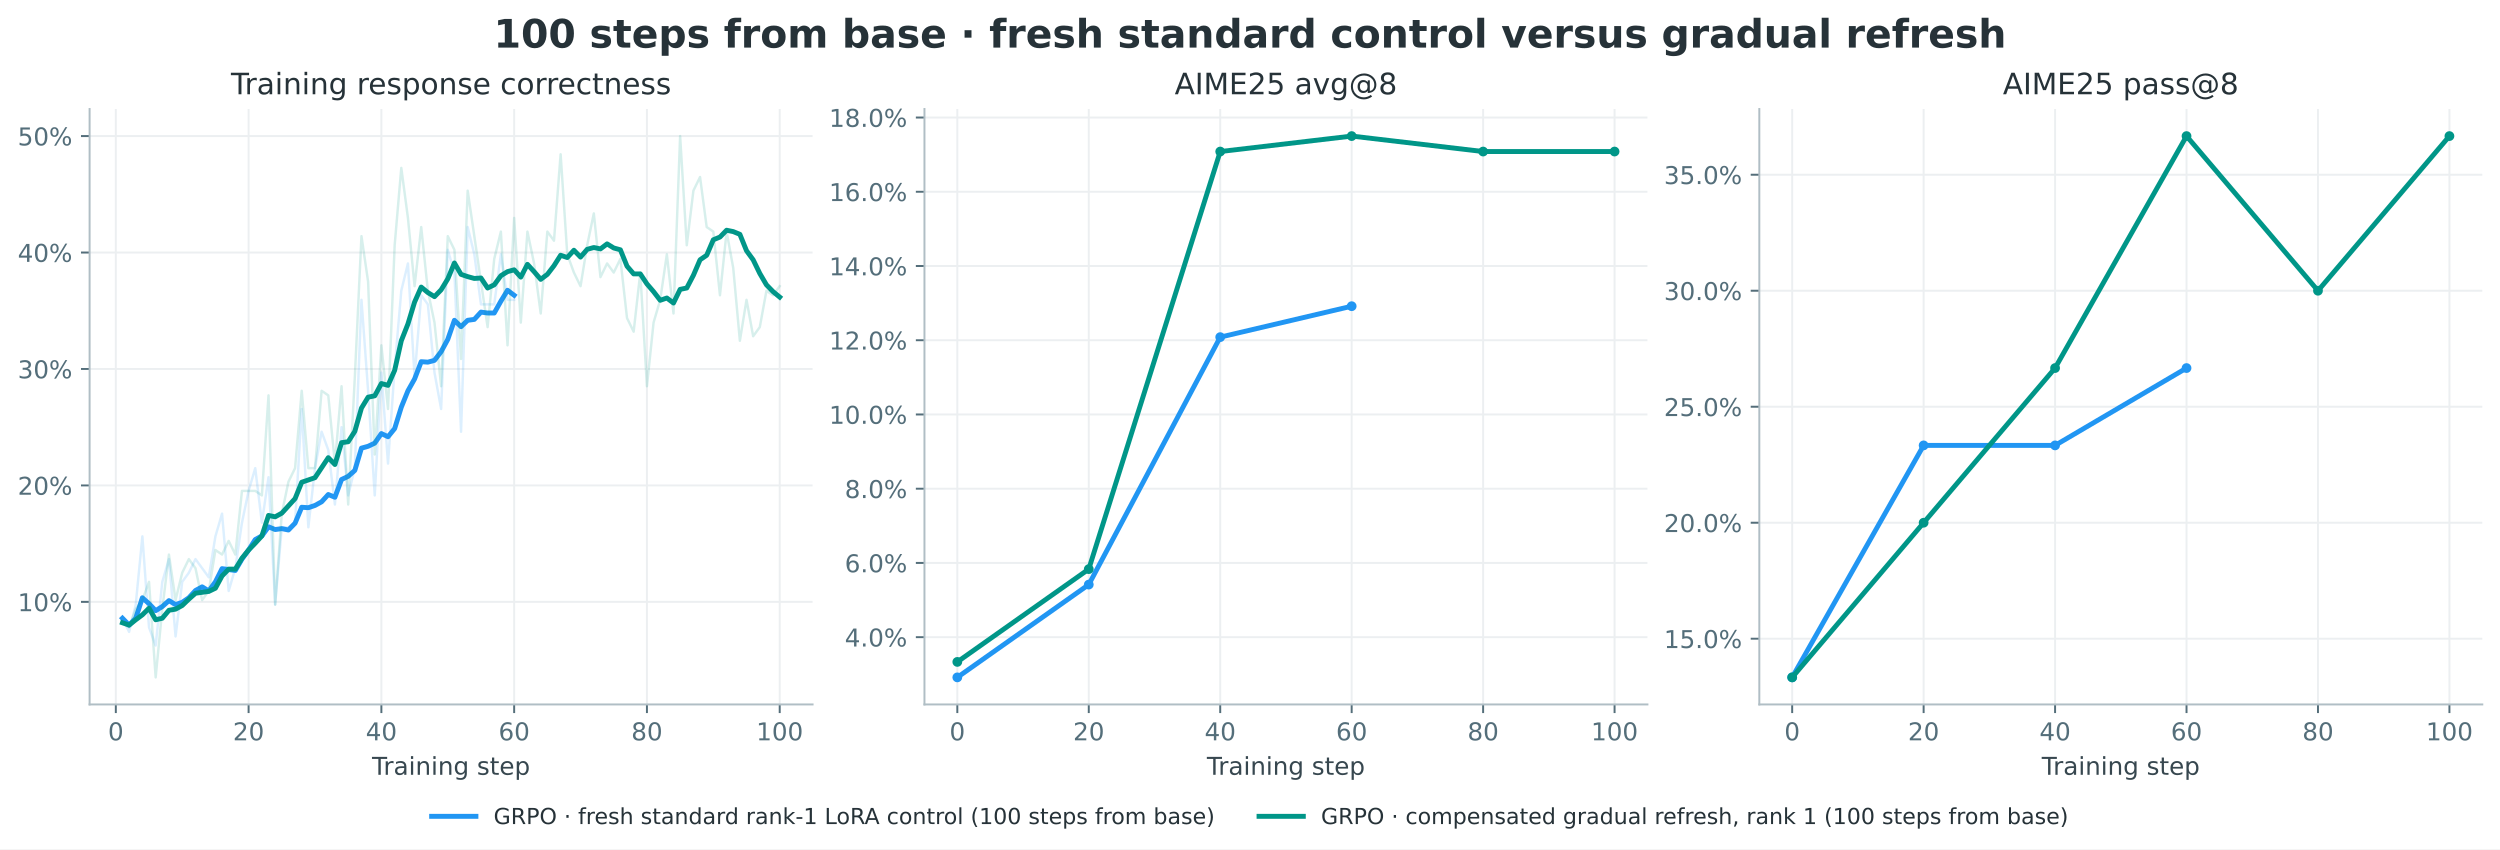
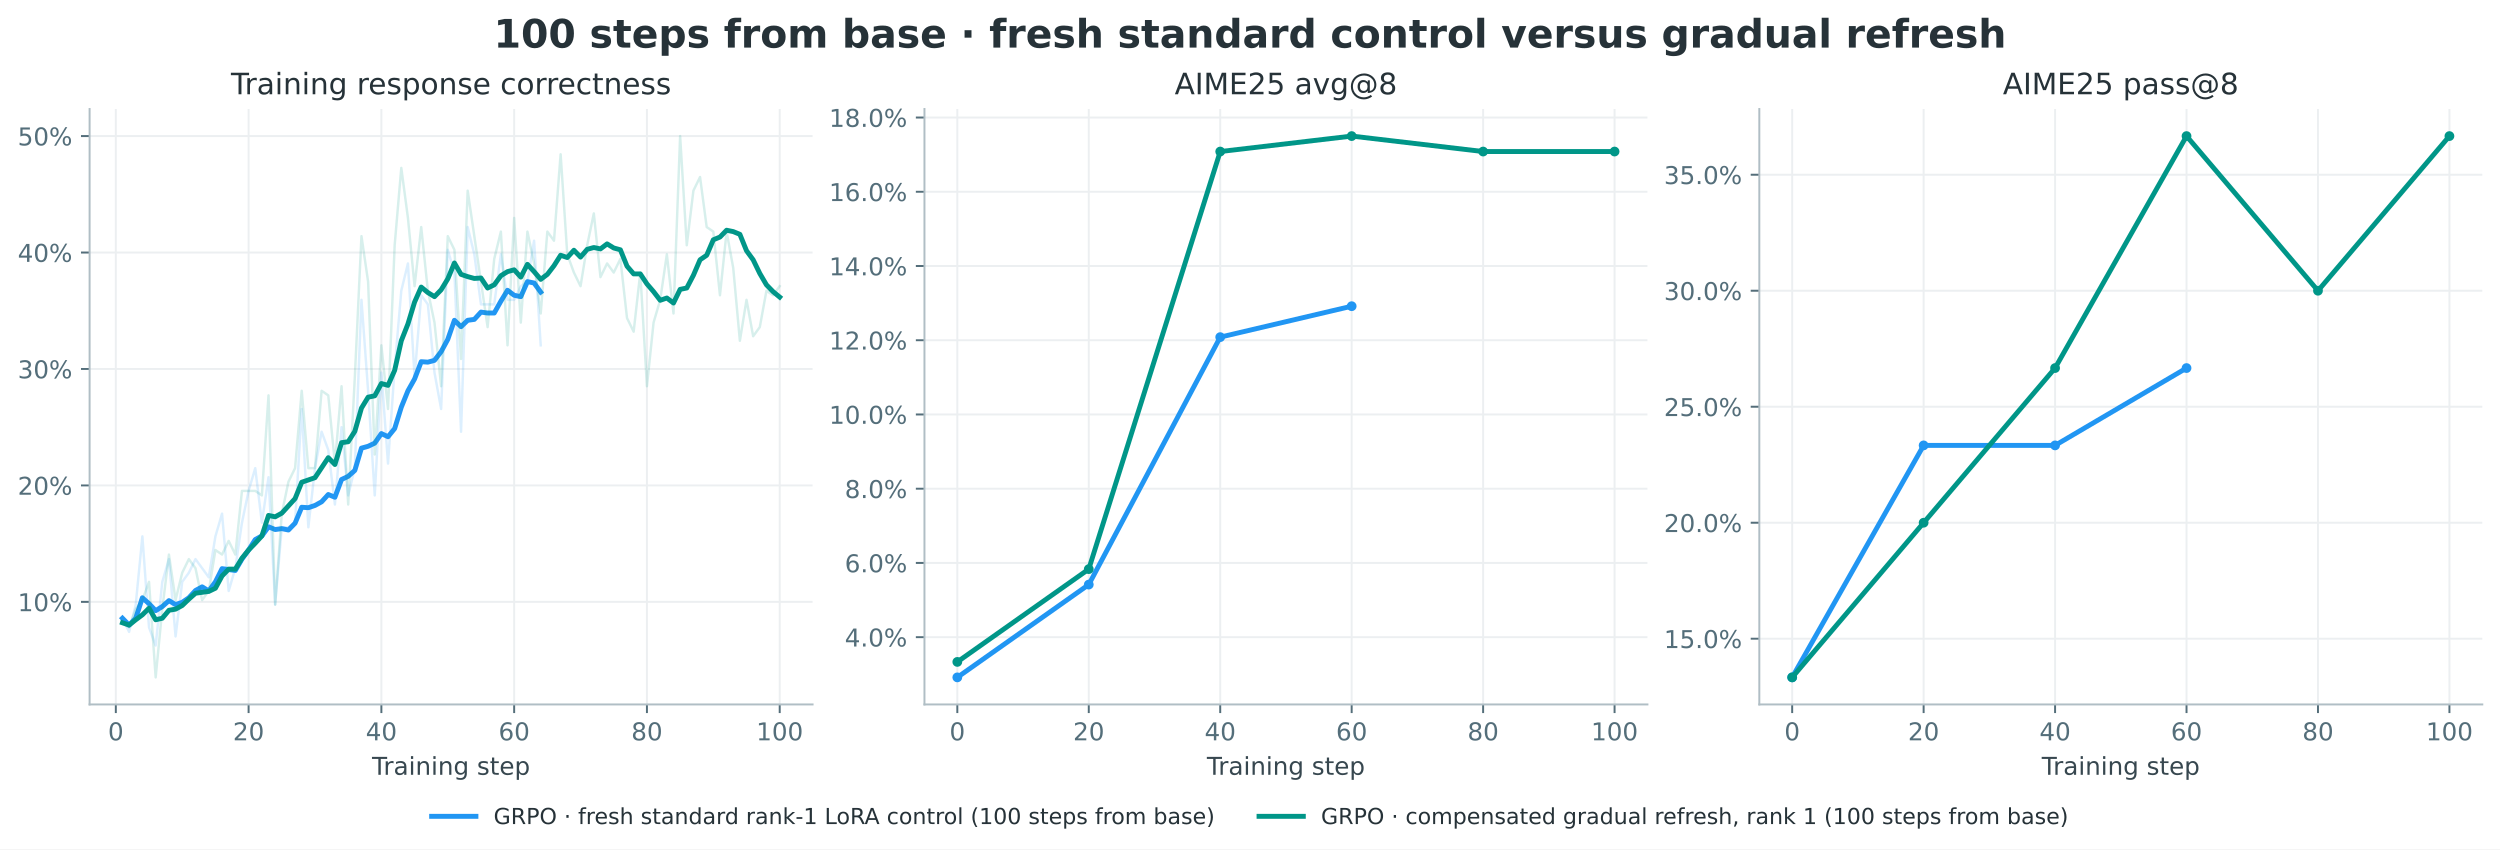
<svg xmlns="http://www.w3.org/2000/svg" xmlns:xlink="http://www.w3.org/1999/xlink" width="1016.4pt" height="345.3pt" viewBox="0 0 1016.4 345.3" version="1.1">
  <defs>
    <style type="text/css">*{stroke-linejoin: round; stroke-linecap: butt}</style>
  </defs>
  <g id="figure_1">
    <g id="patch_1">
      <path d="M 0 345.3 L 1016.4 345.3 L 1016.4 0 L 0 0 z " style="fill: #ffffff" />
    </g>
    <g id="axes_1">
      <g id="patch_2">
        <path d="M 36.427 286.398 L 330.359 286.398 L 330.359 44.32 L 36.427 44.32 z " style="fill: #ffffff" />
      </g>
      <g id="matplotlib.axis_1">
        <g id="xtick_1">
          <g id="line2d_1">
            <path d="M 47.088 286.398 L 47.088 44.32 " clip-path="url(#p2b56bc9e8a)" style="fill: none; stroke: #eceff1; stroke-width: 0.8; stroke-linecap: square" />
          </g>
          <g id="line2d_2">
            <defs>
              <path id="m4312fbdb51" d="M 0 0 L 0 3.5 " style="stroke: #546e7a; stroke-width: 0.8" />
            </defs>
            <g>
              <use xlink:href="#m4312fbdb51" x="47.088" y="286.398" style="fill: #546e7a; stroke: #546e7a; stroke-width: 0.8" />
            </g>
          </g>
          <g id="text_1">
            <text style="font-size: 10px; font-family: 'DejaVu Sans'; text-anchor: middle; fill: #546e7a" x="47.088" y="300.995" transform="rotate(-0 47.08804 300.9952)">0</text>
          </g>
        </g>
        <g id="xtick_2">
          <g id="line2d_3">
            <path d="M 101.07 286.398 L 101.07 44.32 " clip-path="url(#p2b56bc9e8a)" style="fill: none; stroke: #eceff1; stroke-width: 0.8; stroke-linecap: square" />
          </g>
          <g id="line2d_4">
            <g>
              <use xlink:href="#m4312fbdb51" x="101.07" y="286.398" style="fill: #546e7a; stroke: #546e7a; stroke-width: 0.8" />
            </g>
          </g>
          <g id="text_2">
            <text style="font-size: 10px; font-family: 'DejaVu Sans'; text-anchor: middle; fill: #546e7a" x="101.07" y="300.995" transform="rotate(-0 101.0702 300.9952)">20</text>
          </g>
        </g>
        <g id="xtick_3">
          <g id="line2d_5">
            <path d="M 155.052 286.398 L 155.052 44.32 " clip-path="url(#p2b56bc9e8a)" style="fill: none; stroke: #eceff1; stroke-width: 0.8; stroke-linecap: square" />
          </g>
          <g id="line2d_6">
            <g>
              <use xlink:href="#m4312fbdb51" x="155.052" y="286.398" style="fill: #546e7a; stroke: #546e7a; stroke-width: 0.8" />
            </g>
          </g>
          <g id="text_3">
            <text style="font-size: 10px; font-family: 'DejaVu Sans'; text-anchor: middle; fill: #546e7a" x="155.052" y="300.995" transform="rotate(-0 155.0524 300.9952)">40</text>
          </g>
        </g>
        <g id="xtick_4">
          <g id="line2d_7">
            <path d="M 209.035 286.398 L 209.035 44.32 " clip-path="url(#p2b56bc9e8a)" style="fill: none; stroke: #eceff1; stroke-width: 0.8; stroke-linecap: square" />
          </g>
          <g id="line2d_8">
            <g>
              <use xlink:href="#m4312fbdb51" x="209.035" y="286.398" style="fill: #546e7a; stroke: #546e7a; stroke-width: 0.8" />
            </g>
          </g>
          <g id="text_4">
            <text style="font-size: 10px; font-family: 'DejaVu Sans'; text-anchor: middle; fill: #546e7a" x="209.035" y="300.995" transform="rotate(-0 209.0345 300.9952)">60</text>
          </g>
        </g>
        <g id="xtick_5">
          <g id="line2d_9">
            <path d="M 263.017 286.398 L 263.017 44.32 " clip-path="url(#p2b56bc9e8a)" style="fill: none; stroke: #eceff1; stroke-width: 0.8; stroke-linecap: square" />
          </g>
          <g id="line2d_10">
            <g>
              <use xlink:href="#m4312fbdb51" x="263.017" y="286.398" style="fill: #546e7a; stroke: #546e7a; stroke-width: 0.8" />
            </g>
          </g>
          <g id="text_5">
            <text style="font-size: 10px; font-family: 'DejaVu Sans'; text-anchor: middle; fill: #546e7a" x="263.017" y="300.995" transform="rotate(-0 263.0167 300.9952)">80</text>
          </g>
        </g>
        <g id="xtick_6">
          <g id="line2d_11">
            <path d="M 316.999 286.398 L 316.999 44.32 " clip-path="url(#p2b56bc9e8a)" style="fill: none; stroke: #eceff1; stroke-width: 0.8; stroke-linecap: square" />
          </g>
          <g id="line2d_12">
            <g>
              <use xlink:href="#m4312fbdb51" x="316.999" y="286.398" style="fill: #546e7a; stroke: #546e7a; stroke-width: 0.8" />
            </g>
          </g>
          <g id="text_6">
            <text style="font-size: 10px; font-family: 'DejaVu Sans'; text-anchor: middle; fill: #546e7a" x="316.999" y="300.995" transform="rotate(-0 316.9988 300.9952)">100</text>
          </g>
        </g>
        <g id="text_7">
          <text style="font-size: 10px; font-family: 'DejaVu Sans'; text-anchor: middle; fill: #37474f" x="183.393" y="314.996" transform="rotate(-0 183.393 314.996)">Training step</text>
        </g>
      </g>
      <g id="matplotlib.axis_2">
        <g id="ytick_1">
          <g id="line2d_13">
            <path d="M 36.427 244.695 L 330.359 244.695 " clip-path="url(#p2b56bc9e8a)" style="fill: none; stroke: #eceff1; stroke-width: 0.8; stroke-linecap: square" />
          </g>
          <g id="line2d_14">
            <defs>
              <path id="m54cceb25df" d="M 0 0 L -3.5 0 " style="stroke: #546e7a; stroke-width: 0.8" />
            </defs>
            <g>
              <use xlink:href="#m54cceb25df" x="36.427" y="244.695" style="fill: #546e7a; stroke: #546e7a; stroke-width: 0.8" />
            </g>
          </g>
          <g id="text_8">
            <text style="font-size: 10px; font-family: 'DejaVu Sans'; text-anchor: end; fill: #546e7a" x="29.427" y="248.494" transform="rotate(-0 29.42656 248.4939)">10%</text>
          </g>
        </g>
        <g id="ytick_2">
          <g id="line2d_15">
            <path d="M 36.427 197.352 L 330.359 197.352 " clip-path="url(#p2b56bc9e8a)" style="fill: none; stroke: #eceff1; stroke-width: 0.8; stroke-linecap: square" />
          </g>
          <g id="line2d_16">
            <g>
              <use xlink:href="#m54cceb25df" x="36.427" y="197.352" style="fill: #546e7a; stroke: #546e7a; stroke-width: 0.8" />
            </g>
          </g>
          <g id="text_9">
            <text style="font-size: 10px; font-family: 'DejaVu Sans'; text-anchor: end; fill: #546e7a" x="29.427" y="201.151" transform="rotate(-0 29.42656 201.151)">20%</text>
          </g>
        </g>
        <g id="ytick_3">
          <g id="line2d_17">
            <path d="M 36.427 150.009 L 330.359 150.009 " clip-path="url(#p2b56bc9e8a)" style="fill: none; stroke: #eceff1; stroke-width: 0.8; stroke-linecap: square" />
          </g>
          <g id="line2d_18">
            <g>
              <use xlink:href="#m54cceb25df" x="36.427" y="150.009" style="fill: #546e7a; stroke: #546e7a; stroke-width: 0.8" />
            </g>
          </g>
          <g id="text_10">
            <text style="font-size: 10px; font-family: 'DejaVu Sans'; text-anchor: end; fill: #546e7a" x="29.427" y="153.808" transform="rotate(-0 29.42656 153.8081)">30%</text>
          </g>
        </g>
        <g id="ytick_4">
          <g id="line2d_19">
            <path d="M 36.427 102.666 L 330.359 102.666 " clip-path="url(#p2b56bc9e8a)" style="fill: none; stroke: #eceff1; stroke-width: 0.8; stroke-linecap: square" />
          </g>
          <g id="line2d_20">
            <g>
              <use xlink:href="#m54cceb25df" x="36.427" y="102.666" style="fill: #546e7a; stroke: #546e7a; stroke-width: 0.8" />
            </g>
          </g>
          <g id="text_11">
            <text style="font-size: 10px; font-family: 'DejaVu Sans'; text-anchor: end; fill: #546e7a" x="29.427" y="106.465" transform="rotate(-0 29.42656 106.4651)">40%</text>
          </g>
        </g>
        <g id="ytick_5">
          <g id="line2d_21">
            <path d="M 36.427 55.323 L 330.359 55.323 " clip-path="url(#p2b56bc9e8a)" style="fill: none; stroke: #eceff1; stroke-width: 0.8; stroke-linecap: square" />
          </g>
          <g id="line2d_22">
            <g>
              <use xlink:href="#m54cceb25df" x="36.427" y="55.323" style="fill: #546e7a; stroke: #546e7a; stroke-width: 0.8" />
            </g>
          </g>
          <g id="text_12">
            <text style="font-size: 10px; font-family: 'DejaVu Sans'; text-anchor: end; fill: #546e7a" x="29.427" y="59.122" transform="rotate(-0 29.42656 59.12221)">50%</text>
          </g>
        </g>
      </g>
      <g id="line2d_23">
-         <path d="M 49.787 251.353 L 52.486 256.901 L 55.185 245.805 L 57.884 218.065 L 60.584 255.051 L 63.283 262.449 L 65.982 236.558 L 68.681 227.311 L 71.38 258.75 L 74.079 236.558 L 76.778 232.859 L 79.477 227.311 L 82.176 231.01 L 84.876 234.709 L 87.575 218.065 L 90.274 208.818 L 92.973 240.257 L 95.672 231.01 L 98.371 212.517 L 101.07 199.571 L 103.769 190.325 L 106.468 212.517 L 109.168 194.023 L 111.867 245.805 L 114.566 214.366 L 117.265 214.366 L 119.964 212.517 L 122.663 166.283 L 125.362 214.366 L 128.061 190.325 L 130.76 175.53 L 133.459 182.927 L 136.159 205.119 L 138.858 173.681 L 141.557 201.421 L 144.256 190.325 L 146.955 121.899 L 149.654 158.886 L 152.353 201.421 L 155.052 151.489 L 157.751 188.475 L 160.451 149.639 L 163.15 118.201 L 165.849 107.105 L 168.548 153.338 L 171.247 120.05 L 173.946 123.749 L 176.645 151.489 L 179.344 166.283 L 182.043 101.557 L 184.743 110.803 L 187.442 175.53 L 190.141 92.31 L 192.84 103.406 L 195.539 123.749 L 198.238 123.749 L 200.937 123.749 L 203.636 103.406 L 206.335 121.899 L 209.035 121.899 " clip-path="url(#p2b56bc9e8a)" style="fill: none; stroke: #2196f3; stroke-opacity: 0.16; stroke-linecap: square" />
+         <path d="M 49.787 251.353 L 52.486 256.901 L 55.185 245.805 L 57.884 218.065 L 60.584 255.051 L 63.283 262.449 L 65.982 236.558 L 68.681 227.311 L 71.38 258.75 L 74.079 236.558 L 76.778 232.859 L 79.477 227.311 L 82.176 231.01 L 84.876 234.709 L 87.575 218.065 L 90.274 208.818 L 92.973 240.257 L 95.672 231.01 L 98.371 212.517 L 101.07 199.571 L 103.769 190.325 L 106.468 212.517 L 109.168 194.023 L 111.867 245.805 L 114.566 214.366 L 117.265 214.366 L 119.964 212.517 L 122.663 166.283 L 125.362 214.366 L 128.061 190.325 L 130.76 175.53 L 133.459 182.927 L 136.159 205.119 L 138.858 173.681 L 141.557 201.421 L 144.256 190.325 L 146.955 121.899 L 149.654 158.886 L 152.353 201.421 L 155.052 151.489 L 157.751 188.475 L 160.451 149.639 L 163.15 118.201 L 165.849 107.105 L 168.548 153.338 L 171.247 120.05 L 173.946 123.749 L 176.645 151.489 L 179.344 166.283 L 182.043 101.557 L 184.743 110.803 L 187.442 175.53 L 190.141 92.31 L 192.84 103.406 L 195.539 123.749 L 198.238 123.749 L 200.937 123.749 L 203.636 103.406 L 206.335 121.899 L 209.035 121.899 L 211.734 116.351 L 214.433 114.502 L 217.132 97.858 L 219.831 140.393 " clip-path="url(#p2b56bc9e8a)" style="fill: none; stroke: #2196f3; stroke-opacity: 0.16; stroke-linecap: square" />
      </g>
      <g id="line2d_24">
-         <path d="M 49.787 251.353 L 52.486 254.127 L 55.185 251.353 L 57.884 243.031 L 60.584 245.435 L 63.283 248.27 L 65.982 246.597 L 68.681 244.187 L 71.38 245.805 L 74.079 244.88 L 76.778 243.031 L 79.477 240.072 L 82.176 238.592 L 84.876 240.257 L 87.575 236.558 L 90.274 231.195 L 92.973 231.565 L 95.672 231.935 L 98.371 227.311 L 101.07 223.613 L 103.769 219.359 L 106.468 217.88 L 109.168 214.181 L 111.867 215.291 L 114.566 214.921 L 117.265 215.476 L 119.964 212.702 L 122.663 206.229 L 125.362 206.414 L 128.061 205.489 L 130.76 204.01 L 133.459 201.051 L 136.159 202.16 L 138.858 194.948 L 141.557 193.654 L 144.256 191.249 L 146.955 182.188 L 149.654 181.448 L 152.353 180.153 L 155.052 176.27 L 157.751 177.564 L 160.451 174.236 L 163.15 165.544 L 165.849 158.886 L 168.548 154.078 L 171.247 147.05 L 173.946 147.235 L 176.645 146.496 L 179.344 142.982 L 182.043 137.989 L 184.743 130.221 L 187.442 132.81 L 190.141 130.221 L 192.84 129.852 L 195.539 126.893 L 198.238 127.262 L 200.937 127.262 L 203.636 122.454 L 206.335 118.016 L 209.035 120.05 " clip-path="url(#p2b56bc9e8a)" style="fill: none; stroke: #2196f3; stroke-width: 2; stroke-linecap: square" />
+         <path d="M 49.787 251.353 L 52.486 254.127 L 55.185 251.353 L 57.884 243.031 L 60.584 245.435 L 63.283 248.27 L 65.982 246.597 L 68.681 244.187 L 71.38 245.805 L 74.079 244.88 L 76.778 243.031 L 79.477 240.072 L 82.176 238.592 L 84.876 240.257 L 87.575 236.558 L 90.274 231.195 L 92.973 231.565 L 95.672 231.935 L 98.371 227.311 L 101.07 223.613 L 103.769 219.359 L 106.468 217.88 L 109.168 214.181 L 111.867 215.291 L 114.566 214.921 L 117.265 215.476 L 119.964 212.702 L 122.663 206.229 L 125.362 206.414 L 128.061 205.489 L 130.76 204.01 L 133.459 201.051 L 136.159 202.16 L 138.858 194.948 L 141.557 193.654 L 144.256 191.249 L 146.955 182.188 L 149.654 181.448 L 152.353 180.153 L 155.052 176.27 L 157.751 177.564 L 160.451 174.236 L 163.15 165.544 L 165.849 158.886 L 168.548 154.078 L 171.247 147.05 L 173.946 147.235 L 176.645 146.496 L 179.344 142.982 L 182.043 137.989 L 184.743 130.221 L 187.442 132.81 L 190.141 130.221 L 192.84 129.852 L 195.539 126.893 L 198.238 127.262 L 200.937 127.262 L 203.636 122.454 L 206.335 118.016 L 209.035 120.05 L 211.734 120.605 L 214.433 114.502 L 217.132 115.057 L 219.831 118.756 " clip-path="url(#p2b56bc9e8a)" style="fill: none; stroke: #2196f3; stroke-width: 2; stroke-linecap: square" />
      </g>
      <g id="line2d_25">
        <path d="M 49.787 253.202 L 52.486 255.051 L 55.185 247.654 L 57.884 243.955 L 60.584 236.558 L 63.283 275.394 L 65.982 247.654 L 68.681 225.462 L 71.38 243.955 L 74.079 232.859 L 76.778 227.311 L 79.477 231.01 L 82.176 243.955 L 84.876 240.257 L 87.575 223.613 L 90.274 225.462 L 92.973 219.914 L 95.672 225.462 L 98.371 199.571 L 101.07 199.571 L 103.769 199.571 L 106.468 201.421 L 109.168 160.735 L 111.867 245.805 L 114.566 208.818 L 117.265 195.873 L 119.964 190.325 L 122.663 158.886 L 125.362 190.325 L 128.061 190.325 L 130.76 158.886 L 133.459 160.735 L 136.159 188.475 L 138.858 157.037 L 141.557 205.119 L 144.256 153.338 L 146.955 96.009 L 149.654 114.502 L 152.353 184.777 L 155.052 140.393 L 157.751 166.283 L 160.451 99.707 L 163.15 68.269 L 165.849 88.611 L 168.548 116.351 L 171.247 92.31 L 173.946 118.201 L 176.645 131.146 L 179.344 157.037 L 182.043 96.009 L 184.743 101.557 L 187.442 145.941 L 190.141 77.515 L 192.84 96.009 L 195.539 114.502 L 198.238 132.995 L 200.937 105.255 L 203.636 94.159 L 206.335 140.393 L 209.035 88.611 L 211.734 131.146 L 214.433 94.159 L 217.132 107.105 L 219.831 127.447 L 222.53 94.159 L 225.229 97.858 L 227.928 62.721 L 230.627 103.406 L 233.326 110.803 L 236.026 116.351 L 238.725 99.707 L 241.424 86.762 L 244.123 112.653 L 246.822 107.105 L 249.521 110.803 L 252.22 105.255 L 254.919 129.297 L 257.618 134.845 L 260.318 110.803 L 263.017 157.037 L 265.716 131.146 L 268.415 121.899 L 271.114 103.406 L 273.813 127.447 L 276.512 55.323 L 279.211 99.707 L 281.91 77.515 L 284.61 71.967 L 287.309 92.31 L 290.008 94.159 L 292.707 120.05 L 295.406 94.159 L 298.105 108.954 L 300.804 138.543 L 303.503 121.899 L 306.202 136.694 L 308.902 132.995 L 311.601 118.201 L 314.3 120.05 L 316.999 116.351 " clip-path="url(#p2b56bc9e8a)" style="fill: none; stroke: #009688; stroke-opacity: 0.16; stroke-linecap: square" />
      </g>
      <g id="line2d_26">
        <path d="M 49.787 253.202 L 52.486 254.127 L 55.185 251.969 L 57.884 249.966 L 60.584 247.284 L 63.283 251.969 L 65.982 251.353 L 68.681 248.116 L 71.38 247.654 L 74.079 246.175 L 76.778 243.585 L 79.477 241.181 L 82.176 240.811 L 84.876 240.442 L 87.575 239.147 L 90.274 234.154 L 92.973 231.38 L 95.672 231.38 L 98.371 226.941 L 101.07 223.613 L 103.769 220.839 L 106.468 217.88 L 109.168 209.558 L 111.867 210.113 L 114.566 208.633 L 117.265 205.674 L 119.964 202.715 L 122.663 196.058 L 125.362 195.133 L 128.061 194.208 L 130.76 190.14 L 133.459 186.071 L 136.159 188.845 L 138.858 179.968 L 141.557 179.599 L 144.256 175.345 L 146.955 165.914 L 149.654 161.475 L 152.353 160.92 L 155.052 155.927 L 157.751 156.667 L 160.451 150.564 L 163.15 138.543 L 165.849 131.701 L 168.548 122.824 L 171.247 116.721 L 173.946 118.94 L 176.645 120.605 L 179.344 117.831 L 182.043 113.392 L 184.743 106.92 L 187.442 111.543 L 190.141 112.468 L 192.84 113.208 L 195.539 113.023 L 198.238 117.091 L 200.937 115.797 L 203.636 112.098 L 206.335 110.434 L 209.035 109.694 L 211.734 112.653 L 214.433 107.475 L 217.132 110.434 L 219.831 113.577 L 222.53 111.543 L 225.229 108.029 L 227.928 103.776 L 230.627 104.701 L 233.326 101.742 L 236.026 104.516 L 238.725 101.372 L 241.424 100.632 L 244.123 101.187 L 246.822 99.153 L 249.521 100.817 L 252.22 101.557 L 254.919 108.214 L 257.618 111.358 L 260.318 111.358 L 263.017 115.427 L 265.716 118.571 L 268.415 122.084 L 271.114 121.16 L 273.813 123.194 L 276.512 117.646 L 279.211 117.091 L 281.91 111.913 L 284.61 105.625 L 287.309 103.776 L 290.008 97.488 L 292.707 96.379 L 295.406 93.605 L 298.105 94.159 L 300.804 95.269 L 303.503 101.927 L 306.202 105.625 L 308.902 111.173 L 311.601 115.797 L 314.3 118.571 L 316.999 120.79 " clip-path="url(#p2b56bc9e8a)" style="fill: none; stroke: #009688; stroke-width: 2; stroke-linecap: square" />
      </g>
      <g id="patch_3">
        <path d="M 36.427 286.398 L 36.427 44.32 " style="fill: none; stroke: #b0bec5; stroke-width: 0.8; stroke-linejoin: miter; stroke-linecap: square" />
      </g>
      <g id="patch_4">
        <path d="M 36.427 286.398 L 330.359 286.398 " style="fill: none; stroke: #b0bec5; stroke-width: 0.8; stroke-linejoin: miter; stroke-linecap: square" />
      </g>
      <g id="text_13">
        <text style="font-size: 12px; font-family: 'DejaVu Sans'; text-anchor: middle; fill: #263238" x="183.393" y="38.32" transform="rotate(-0 183.393 38.31985)">Training response correctness</text>
      </g>
    </g>
    <g id="axes_2">
      <g id="patch_5">
        <path d="M 375.847 286.398 L 669.779 286.398 L 669.779 44.32 L 375.847 44.32 z " style="fill: #ffffff" />
      </g>
      <g id="matplotlib.axis_3">
        <g id="xtick_7">
          <g id="line2d_27">
            <path d="M 389.207 286.398 L 389.207 44.32 " clip-path="url(#pf6be66d41f)" style="fill: none; stroke: #eceff1; stroke-width: 0.8; stroke-linecap: square" />
          </g>
          <g id="line2d_28">
            <g>
              <use xlink:href="#m4312fbdb51" x="389.207" y="286.398" style="fill: #546e7a; stroke: #546e7a; stroke-width: 0.8" />
            </g>
          </g>
          <g id="text_14">
            <text style="font-size: 10px; font-family: 'DejaVu Sans'; text-anchor: middle; fill: #546e7a" x="389.207" y="300.995" transform="rotate(-0 389.2072 300.9952)">0</text>
          </g>
        </g>
        <g id="xtick_8">
          <g id="line2d_29">
            <path d="M 442.65 286.398 L 442.65 44.32 " clip-path="url(#pf6be66d41f)" style="fill: none; stroke: #eceff1; stroke-width: 0.8; stroke-linecap: square" />
          </g>
          <g id="line2d_30">
            <g>
              <use xlink:href="#m4312fbdb51" x="442.65" y="286.398" style="fill: #546e7a; stroke: #546e7a; stroke-width: 0.8" />
            </g>
          </g>
          <g id="text_15">
            <text style="font-size: 10px; font-family: 'DejaVu Sans'; text-anchor: middle; fill: #546e7a" x="442.65" y="300.995" transform="rotate(-0 442.6495 300.9952)">20</text>
          </g>
        </g>
        <g id="xtick_9">
          <g id="line2d_31">
            <path d="M 496.092 286.398 L 496.092 44.32 " clip-path="url(#pf6be66d41f)" style="fill: none; stroke: #eceff1; stroke-width: 0.8; stroke-linecap: square" />
          </g>
          <g id="line2d_32">
            <g>
              <use xlink:href="#m4312fbdb51" x="496.092" y="286.398" style="fill: #546e7a; stroke: #546e7a; stroke-width: 0.8" />
            </g>
          </g>
          <g id="text_16">
            <text style="font-size: 10px; font-family: 'DejaVu Sans'; text-anchor: middle; fill: #546e7a" x="496.092" y="300.995" transform="rotate(-0 496.0919 300.9952)">40</text>
          </g>
        </g>
        <g id="xtick_10">
          <g id="line2d_33">
            <path d="M 549.534 286.398 L 549.534 44.32 " clip-path="url(#pf6be66d41f)" style="fill: none; stroke: #eceff1; stroke-width: 0.8; stroke-linecap: square" />
          </g>
          <g id="line2d_34">
            <g>
              <use xlink:href="#m4312fbdb51" x="549.534" y="286.398" style="fill: #546e7a; stroke: #546e7a; stroke-width: 0.8" />
            </g>
          </g>
          <g id="text_17">
            <text style="font-size: 10px; font-family: 'DejaVu Sans'; text-anchor: middle; fill: #546e7a" x="549.534" y="300.995" transform="rotate(-0 549.5342 300.9952)">60</text>
          </g>
        </g>
        <g id="xtick_11">
          <g id="line2d_35">
            <path d="M 602.977 286.398 L 602.977 44.32 " clip-path="url(#pf6be66d41f)" style="fill: none; stroke: #eceff1; stroke-width: 0.8; stroke-linecap: square" />
          </g>
          <g id="line2d_36">
            <g>
              <use xlink:href="#m4312fbdb51" x="602.977" y="286.398" style="fill: #546e7a; stroke: #546e7a; stroke-width: 0.8" />
            </g>
          </g>
          <g id="text_18">
            <text style="font-size: 10px; font-family: 'DejaVu Sans'; text-anchor: middle; fill: #546e7a" x="602.977" y="300.995" transform="rotate(-0 602.9765 300.9952)">80</text>
          </g>
        </g>
        <g id="xtick_12">
          <g id="line2d_37">
            <path d="M 656.419 286.398 L 656.419 44.32 " clip-path="url(#pf6be66d41f)" style="fill: none; stroke: #eceff1; stroke-width: 0.8; stroke-linecap: square" />
          </g>
          <g id="line2d_38">
            <g>
              <use xlink:href="#m4312fbdb51" x="656.419" y="286.398" style="fill: #546e7a; stroke: #546e7a; stroke-width: 0.8" />
            </g>
          </g>
          <g id="text_19">
            <text style="font-size: 10px; font-family: 'DejaVu Sans'; text-anchor: middle; fill: #546e7a" x="656.419" y="300.995" transform="rotate(-0 656.4189 300.9952)">100</text>
          </g>
        </g>
        <g id="text_20">
          <text style="font-size: 10px; font-family: 'DejaVu Sans'; text-anchor: middle; fill: #37474f" x="522.813" y="314.996" transform="rotate(-0 522.813 314.996)">Training step</text>
        </g>
      </g>
      <g id="matplotlib.axis_4">
        <g id="ytick_6">
          <g id="line2d_39">
            <path d="M 375.847 259.046 L 669.779 259.046 " clip-path="url(#pf6be66d41f)" style="fill: none; stroke: #eceff1; stroke-width: 0.8; stroke-linecap: square" />
          </g>
          <g id="line2d_40">
            <g>
              <use xlink:href="#m54cceb25df" x="375.847" y="259.046" style="fill: #546e7a; stroke: #546e7a; stroke-width: 0.8" />
            </g>
          </g>
          <g id="text_21">
            <text style="font-size: 10px; font-family: 'DejaVu Sans'; text-anchor: end; fill: #546e7a" x="368.847" y="262.845" transform="rotate(-0 368.8466 262.8447)">4.0%</text>
          </g>
        </g>
        <g id="ytick_7">
          <g id="line2d_41">
            <path d="M 375.847 228.865 L 669.779 228.865 " clip-path="url(#pf6be66d41f)" style="fill: none; stroke: #eceff1; stroke-width: 0.8; stroke-linecap: square" />
          </g>
          <g id="line2d_42">
            <g>
              <use xlink:href="#m54cceb25df" x="375.847" y="228.865" style="fill: #546e7a; stroke: #546e7a; stroke-width: 0.8" />
            </g>
          </g>
          <g id="text_22">
            <text style="font-size: 10px; font-family: 'DejaVu Sans'; text-anchor: end; fill: #546e7a" x="368.847" y="232.664" transform="rotate(-0 368.8466 232.6636)">6.0%</text>
          </g>
        </g>
        <g id="ytick_8">
          <g id="line2d_43">
            <path d="M 375.847 198.684 L 669.779 198.684 " clip-path="url(#pf6be66d41f)" style="fill: none; stroke: #eceff1; stroke-width: 0.8; stroke-linecap: square" />
          </g>
          <g id="line2d_44">
            <g>
              <use xlink:href="#m54cceb25df" x="375.847" y="198.684" style="fill: #546e7a; stroke: #546e7a; stroke-width: 0.8" />
            </g>
          </g>
          <g id="text_23">
            <text style="font-size: 10px; font-family: 'DejaVu Sans'; text-anchor: end; fill: #546e7a" x="368.847" y="202.483" transform="rotate(-0 368.8466 202.4825)">8.0%</text>
          </g>
        </g>
        <g id="ytick_9">
          <g id="line2d_45">
            <path d="M 375.847 168.503 L 669.779 168.503 " clip-path="url(#pf6be66d41f)" style="fill: none; stroke: #eceff1; stroke-width: 0.8; stroke-linecap: square" />
          </g>
          <g id="line2d_46">
            <g>
              <use xlink:href="#m54cceb25df" x="375.847" y="168.503" style="fill: #546e7a; stroke: #546e7a; stroke-width: 0.8" />
            </g>
          </g>
          <g id="text_24">
            <text style="font-size: 10px; font-family: 'DejaVu Sans'; text-anchor: end; fill: #546e7a" x="368.847" y="172.301" transform="rotate(-0 368.8466 172.3014)">10.0%</text>
          </g>
        </g>
        <g id="ytick_10">
          <g id="line2d_47">
            <path d="M 375.847 138.321 L 669.779 138.321 " clip-path="url(#pf6be66d41f)" style="fill: none; stroke: #eceff1; stroke-width: 0.8; stroke-linecap: square" />
          </g>
          <g id="line2d_48">
            <g>
              <use xlink:href="#m54cceb25df" x="375.847" y="138.321" style="fill: #546e7a; stroke: #546e7a; stroke-width: 0.8" />
            </g>
          </g>
          <g id="text_25">
            <text style="font-size: 10px; font-family: 'DejaVu Sans'; text-anchor: end; fill: #546e7a" x="368.847" y="142.12" transform="rotate(-0 368.8466 142.1203)">12.0%</text>
          </g>
        </g>
        <g id="ytick_11">
          <g id="line2d_49">
            <path d="M 375.847 108.14 L 669.779 108.14 " clip-path="url(#pf6be66d41f)" style="fill: none; stroke: #eceff1; stroke-width: 0.8; stroke-linecap: square" />
          </g>
          <g id="line2d_50">
            <g>
              <use xlink:href="#m54cceb25df" x="375.847" y="108.14" style="fill: #546e7a; stroke: #546e7a; stroke-width: 0.8" />
            </g>
          </g>
          <g id="text_26">
            <text style="font-size: 10px; font-family: 'DejaVu Sans'; text-anchor: end; fill: #546e7a" x="368.847" y="111.939" transform="rotate(-0 368.8466 111.9392)">14.0%</text>
          </g>
        </g>
        <g id="ytick_12">
          <g id="line2d_51">
            <path d="M 375.847 77.959 L 669.779 77.959 " clip-path="url(#pf6be66d41f)" style="fill: none; stroke: #eceff1; stroke-width: 0.8; stroke-linecap: square" />
          </g>
          <g id="line2d_52">
            <g>
              <use xlink:href="#m54cceb25df" x="375.847" y="77.959" style="fill: #546e7a; stroke: #546e7a; stroke-width: 0.8" />
            </g>
          </g>
          <g id="text_27">
            <text style="font-size: 10px; font-family: 'DejaVu Sans'; text-anchor: end; fill: #546e7a" x="368.847" y="81.758" transform="rotate(-0 368.8466 81.75805)">16.0%</text>
          </g>
        </g>
        <g id="ytick_13">
          <g id="line2d_53">
            <path d="M 375.847 47.778 L 669.779 47.778 " clip-path="url(#pf6be66d41f)" style="fill: none; stroke: #eceff1; stroke-width: 0.8; stroke-linecap: square" />
          </g>
          <g id="line2d_54">
            <g>
              <use xlink:href="#m54cceb25df" x="375.847" y="47.778" style="fill: #546e7a; stroke: #546e7a; stroke-width: 0.8" />
            </g>
          </g>
          <g id="text_28">
            <text style="font-size: 10px; font-family: 'DejaVu Sans'; text-anchor: end; fill: #546e7a" x="368.847" y="51.577" transform="rotate(-0 368.8466 51.57694)">18.0%</text>
          </g>
        </g>
      </g>
      <g id="line2d_55">
        <path d="M 389.207 275.394 L 442.65 237.668 L 496.092 137.064 L 549.534 124.488 " clip-path="url(#pf6be66d41f)" style="fill: none; stroke: #2196f3; stroke-width: 2; stroke-linecap: square" />
        <defs>
          <path id="mfb50a57097" d="M 0 1.5 C 0.398 1.5 0.779 1.342 1.061 1.061 C 1.342 0.779 1.5 0.398 1.5 0 C 1.5 -0.398 1.342 -0.779 1.061 -1.061 C 0.779 -1.342 0.398 -1.5 0 -1.5 C -0.398 -1.5 -0.779 -1.342 -1.061 -1.061 C -1.342 -0.779 -1.5 -0.398 -1.5 0 C -1.5 0.398 -1.342 0.779 -1.061 1.061 C -0.779 1.342 -0.398 1.5 0 1.5 z " style="stroke: #2196f3" />
        </defs>
        <g clip-path="url(#pf6be66d41f)">
          <use xlink:href="#mfb50a57097" x="389.207" y="275.394" style="fill: #2196f3; stroke: #2196f3" />
          <use xlink:href="#mfb50a57097" x="442.65" y="237.668" style="fill: #2196f3; stroke: #2196f3" />
          <use xlink:href="#mfb50a57097" x="496.092" y="137.064" style="fill: #2196f3; stroke: #2196f3" />
          <use xlink:href="#mfb50a57097" x="549.534" y="124.488" style="fill: #2196f3; stroke: #2196f3" />
        </g>
      </g>
      <g id="line2d_56">
        <path d="M 389.207 269.106 L 442.65 231.38 L 496.092 61.611 L 549.534 55.323 L 602.977 61.611 L 656.419 61.611 " clip-path="url(#pf6be66d41f)" style="fill: none; stroke: #009688; stroke-width: 2; stroke-linecap: square" />
        <defs>
          <path id="mc1244fae1a" d="M 0 1.5 C 0.398 1.5 0.779 1.342 1.061 1.061 C 1.342 0.779 1.5 0.398 1.5 0 C 1.5 -0.398 1.342 -0.779 1.061 -1.061 C 0.779 -1.342 0.398 -1.5 0 -1.5 C -0.398 -1.5 -0.779 -1.342 -1.061 -1.061 C -1.342 -0.779 -1.5 -0.398 -1.5 0 C -1.5 0.398 -1.342 0.779 -1.061 1.061 C -0.779 1.342 -0.398 1.5 0 1.5 z " style="stroke: #009688" />
        </defs>
        <g clip-path="url(#pf6be66d41f)">
          <use xlink:href="#mc1244fae1a" x="389.207" y="269.106" style="fill: #009688; stroke: #009688" />
          <use xlink:href="#mc1244fae1a" x="442.65" y="231.38" style="fill: #009688; stroke: #009688" />
          <use xlink:href="#mc1244fae1a" x="496.092" y="61.611" style="fill: #009688; stroke: #009688" />
          <use xlink:href="#mc1244fae1a" x="549.534" y="55.323" style="fill: #009688; stroke: #009688" />
          <use xlink:href="#mc1244fae1a" x="602.977" y="61.611" style="fill: #009688; stroke: #009688" />
          <use xlink:href="#mc1244fae1a" x="656.419" y="61.611" style="fill: #009688; stroke: #009688" />
        </g>
      </g>
      <g id="patch_6">
        <path d="M 375.847 286.398 L 375.847 44.32 " style="fill: none; stroke: #b0bec5; stroke-width: 0.8; stroke-linejoin: miter; stroke-linecap: square" />
      </g>
      <g id="patch_7">
        <path d="M 375.847 286.398 L 669.779 286.398 " style="fill: none; stroke: #b0bec5; stroke-width: 0.8; stroke-linejoin: miter; stroke-linecap: square" />
      </g>
      <g id="text_29">
        <text style="font-size: 12px; font-family: 'DejaVu Sans'; text-anchor: middle; fill: #263238" x="522.813" y="38.32" transform="rotate(-0 522.813 38.31985)">AIME25 avg@8</text>
      </g>
    </g>
    <g id="axes_3">
      <g id="patch_8">
        <path d="M 715.267 286.398 L 1009.2 286.398 L 1009.2 44.32 L 715.267 44.32 z " style="fill: #ffffff" />
      </g>
      <g id="matplotlib.axis_5">
        <g id="xtick_13">
          <g id="line2d_57">
            <path d="M 728.627 286.398 L 728.627 44.32 " clip-path="url(#pe52cae7b75)" style="fill: none; stroke: #eceff1; stroke-width: 0.8; stroke-linecap: square" />
          </g>
          <g id="line2d_58">
            <g>
              <use xlink:href="#m4312fbdb51" x="728.627" y="286.398" style="fill: #546e7a; stroke: #546e7a; stroke-width: 0.8" />
            </g>
          </g>
          <g id="text_30">
            <text style="font-size: 10px; font-family: 'DejaVu Sans'; text-anchor: middle; fill: #546e7a" x="728.627" y="300.995" transform="rotate(-0 728.6272 300.9952)">0</text>
          </g>
        </g>
        <g id="xtick_14">
          <g id="line2d_59">
            <path d="M 782.07 286.398 L 782.07 44.32 " clip-path="url(#pe52cae7b75)" style="fill: none; stroke: #eceff1; stroke-width: 0.8; stroke-linecap: square" />
          </g>
          <g id="line2d_60">
            <g>
              <use xlink:href="#m4312fbdb51" x="782.07" y="286.398" style="fill: #546e7a; stroke: #546e7a; stroke-width: 0.8" />
            </g>
          </g>
          <g id="text_31">
            <text style="font-size: 10px; font-family: 'DejaVu Sans'; text-anchor: middle; fill: #546e7a" x="782.07" y="300.995" transform="rotate(-0 782.0696 300.9952)">20</text>
          </g>
        </g>
        <g id="xtick_15">
          <g id="line2d_61">
            <path d="M 835.512 286.398 L 835.512 44.32 " clip-path="url(#pe52cae7b75)" style="fill: none; stroke: #eceff1; stroke-width: 0.8; stroke-linecap: square" />
          </g>
          <g id="line2d_62">
            <g>
              <use xlink:href="#m4312fbdb51" x="835.512" y="286.398" style="fill: #546e7a; stroke: #546e7a; stroke-width: 0.8" />
            </g>
          </g>
          <g id="text_32">
            <text style="font-size: 10px; font-family: 'DejaVu Sans'; text-anchor: middle; fill: #546e7a" x="835.512" y="300.995" transform="rotate(-0 835.5119 300.9952)">40</text>
          </g>
        </g>
        <g id="xtick_16">
          <g id="line2d_63">
            <path d="M 888.954 286.398 L 888.954 44.32 " clip-path="url(#pe52cae7b75)" style="fill: none; stroke: #eceff1; stroke-width: 0.8; stroke-linecap: square" />
          </g>
          <g id="line2d_64">
            <g>
              <use xlink:href="#m4312fbdb51" x="888.954" y="286.398" style="fill: #546e7a; stroke: #546e7a; stroke-width: 0.8" />
            </g>
          </g>
          <g id="text_33">
            <text style="font-size: 10px; font-family: 'DejaVu Sans'; text-anchor: middle; fill: #546e7a" x="888.954" y="300.995" transform="rotate(-0 888.9543 300.9952)">60</text>
          </g>
        </g>
        <g id="xtick_17">
          <g id="line2d_65">
            <path d="M 942.397 286.398 L 942.397 44.32 " clip-path="url(#pe52cae7b75)" style="fill: none; stroke: #eceff1; stroke-width: 0.8; stroke-linecap: square" />
          </g>
          <g id="line2d_66">
            <g>
              <use xlink:href="#m4312fbdb51" x="942.397" y="286.398" style="fill: #546e7a; stroke: #546e7a; stroke-width: 0.8" />
            </g>
          </g>
          <g id="text_34">
            <text style="font-size: 10px; font-family: 'DejaVu Sans'; text-anchor: middle; fill: #546e7a" x="942.397" y="300.995" transform="rotate(-0 942.3966 300.9952)">80</text>
          </g>
        </g>
        <g id="xtick_18">
          <g id="line2d_67">
            <path d="M 995.839 286.398 L 995.839 44.32 " clip-path="url(#pe52cae7b75)" style="fill: none; stroke: #eceff1; stroke-width: 0.8; stroke-linecap: square" />
          </g>
          <g id="line2d_68">
            <g>
              <use xlink:href="#m4312fbdb51" x="995.839" y="286.398" style="fill: #546e7a; stroke: #546e7a; stroke-width: 0.8" />
            </g>
          </g>
          <g id="text_35">
            <text style="font-size: 10px; font-family: 'DejaVu Sans'; text-anchor: middle; fill: #546e7a" x="995.839" y="300.995" transform="rotate(-0 995.8389 300.9952)">100</text>
          </g>
        </g>
        <g id="text_36">
          <text style="font-size: 10px; font-family: 'DejaVu Sans'; text-anchor: middle; fill: #37474f" x="862.233" y="314.996" transform="rotate(-0 862.2331 314.996)">Training step</text>
        </g>
      </g>
      <g id="matplotlib.axis_6">
        <g id="ytick_14">
          <g id="line2d_69">
            <path d="M 715.267 259.675 L 1009.2 259.675 " clip-path="url(#pe52cae7b75)" style="fill: none; stroke: #eceff1; stroke-width: 0.8; stroke-linecap: square" />
          </g>
          <g id="line2d_70">
            <g>
              <use xlink:href="#m54cceb25df" x="715.267" y="259.675" style="fill: #546e7a; stroke: #546e7a; stroke-width: 0.8" />
            </g>
          </g>
          <g id="text_37">
            <text style="font-size: 10px; font-family: 'DejaVu Sans'; text-anchor: end; fill: #546e7a" x="708.267" y="263.474" transform="rotate(-0 708.2667 263.4735)">15.0%</text>
          </g>
        </g>
        <g id="ytick_15">
          <g id="line2d_71">
            <path d="M 715.267 212.517 L 1009.2 212.517 " clip-path="url(#pe52cae7b75)" style="fill: none; stroke: #eceff1; stroke-width: 0.8; stroke-linecap: square" />
          </g>
          <g id="line2d_72">
            <g>
              <use xlink:href="#m54cceb25df" x="715.267" y="212.517" style="fill: #546e7a; stroke: #546e7a; stroke-width: 0.8" />
            </g>
          </g>
          <g id="text_38">
            <text style="font-size: 10px; font-family: 'DejaVu Sans'; text-anchor: end; fill: #546e7a" x="708.267" y="216.316" transform="rotate(-0 708.2667 216.3155)">20.0%</text>
          </g>
        </g>
        <g id="ytick_16">
          <g id="line2d_73">
            <path d="M 715.267 165.359 L 1009.2 165.359 " clip-path="url(#pe52cae7b75)" style="fill: none; stroke: #eceff1; stroke-width: 0.8; stroke-linecap: square" />
          </g>
          <g id="line2d_74">
            <g>
              <use xlink:href="#m54cceb25df" x="715.267" y="165.359" style="fill: #546e7a; stroke: #546e7a; stroke-width: 0.8" />
            </g>
          </g>
          <g id="text_39">
            <text style="font-size: 10px; font-family: 'DejaVu Sans'; text-anchor: end; fill: #546e7a" x="708.267" y="169.158" transform="rotate(-0 708.2667 169.1575)">25.0%</text>
          </g>
        </g>
        <g id="ytick_17">
          <g id="line2d_75">
            <path d="M 715.267 118.201 L 1009.2 118.201 " clip-path="url(#pe52cae7b75)" style="fill: none; stroke: #eceff1; stroke-width: 0.8; stroke-linecap: square" />
          </g>
          <g id="line2d_76">
            <g>
              <use xlink:href="#m54cceb25df" x="715.267" y="118.201" style="fill: #546e7a; stroke: #546e7a; stroke-width: 0.8" />
            </g>
          </g>
          <g id="text_40">
            <text style="font-size: 10px; font-family: 'DejaVu Sans'; text-anchor: end; fill: #546e7a" x="708.267" y="122" transform="rotate(-0 708.2667 121.9995)">30.0%</text>
          </g>
        </g>
        <g id="ytick_18">
          <g id="line2d_77">
            <path d="M 715.267 71.043 L 1009.2 71.043 " clip-path="url(#pe52cae7b75)" style="fill: none; stroke: #eceff1; stroke-width: 0.8; stroke-linecap: square" />
          </g>
          <g id="line2d_78">
            <g>
              <use xlink:href="#m54cceb25df" x="715.267" y="71.043" style="fill: #546e7a; stroke: #546e7a; stroke-width: 0.8" />
            </g>
          </g>
          <g id="text_41">
            <text style="font-size: 10px; font-family: 'DejaVu Sans'; text-anchor: end; fill: #546e7a" x="708.267" y="74.842" transform="rotate(-0 708.2667 74.84155)">35.0%</text>
          </g>
        </g>
      </g>
      <g id="line2d_79">
        <path d="M 728.627 275.394 L 782.07 181.078 L 835.512 181.078 L 888.954 149.639 " clip-path="url(#pe52cae7b75)" style="fill: none; stroke: #2196f3; stroke-width: 2; stroke-linecap: square" />
        <g clip-path="url(#pe52cae7b75)">
          <use xlink:href="#mfb50a57097" x="728.627" y="275.394" style="fill: #2196f3; stroke: #2196f3" />
          <use xlink:href="#mfb50a57097" x="782.07" y="181.078" style="fill: #2196f3; stroke: #2196f3" />
          <use xlink:href="#mfb50a57097" x="835.512" y="181.078" style="fill: #2196f3; stroke: #2196f3" />
          <use xlink:href="#mfb50a57097" x="888.954" y="149.639" style="fill: #2196f3; stroke: #2196f3" />
        </g>
      </g>
      <g id="line2d_80">
        <path d="M 728.627 275.394 L 782.07 212.517 L 835.512 149.639 L 888.954 55.323 L 942.397 118.201 L 995.839 55.323 " clip-path="url(#pe52cae7b75)" style="fill: none; stroke: #009688; stroke-width: 2; stroke-linecap: square" />
        <g clip-path="url(#pe52cae7b75)">
          <use xlink:href="#mc1244fae1a" x="728.627" y="275.394" style="fill: #009688; stroke: #009688" />
          <use xlink:href="#mc1244fae1a" x="782.07" y="212.517" style="fill: #009688; stroke: #009688" />
          <use xlink:href="#mc1244fae1a" x="835.512" y="149.639" style="fill: #009688; stroke: #009688" />
          <use xlink:href="#mc1244fae1a" x="888.954" y="55.323" style="fill: #009688; stroke: #009688" />
          <use xlink:href="#mc1244fae1a" x="942.397" y="118.201" style="fill: #009688; stroke: #009688" />
          <use xlink:href="#mc1244fae1a" x="995.839" y="55.323" style="fill: #009688; stroke: #009688" />
        </g>
      </g>
      <g id="patch_9">
        <path d="M 715.267 286.398 L 715.267 44.32 " style="fill: none; stroke: #b0bec5; stroke-width: 0.8; stroke-linejoin: miter; stroke-linecap: square" />
      </g>
      <g id="patch_10">
        <path d="M 715.267 286.398 L 1009.2 286.398 " style="fill: none; stroke: #b0bec5; stroke-width: 0.8; stroke-linejoin: miter; stroke-linecap: square" />
      </g>
      <g id="text_42">
        <text style="font-size: 12px; font-family: 'DejaVu Sans'; text-anchor: middle; fill: #263238" x="862.233" y="38.32" transform="rotate(-0 862.2331 38.31985)">AIME25 pass@8</text>
      </g>
    </g>
    <g id="text_43">
      <text style="font-weight: 700; font-size: 16px; font-family: 'DejaVu Sans'; text-anchor: middle; fill: #263238" x="508.2" y="19.358" transform="rotate(-0 508.1998 19.3575)">100 steps from base · fresh standard control versus gradual refresh</text>
    </g>
    <g id="legend_1">
      <g id="line2d_81">
        <path d="M 175.487 331.888 L 184.487 331.888 L 193.487 331.888 " style="fill: none; stroke: #2196f3; stroke-width: 2; stroke-linecap: square" />
      </g>
      <g id="text_44">
        <text style="font-size: 9px; font-family: 'DejaVu Sans'; text-anchor: start; fill: #263238" x="200.687" y="335.038" transform="rotate(-0 200.6866 335.0377)">GRPO · fresh standard rank-1 LoRA control (100 steps from base)</text>
      </g>
      <g id="line2d_82">
        <path d="M 511.876 331.888 L 520.876 331.888 L 529.876 331.888 " style="fill: none; stroke: #009688; stroke-width: 2; stroke-linecap: square" />
      </g>
      <g id="text_45">
        <text style="font-size: 9px; font-family: 'DejaVu Sans'; text-anchor: start; fill: #263238" x="537.076" y="335.038" transform="rotate(-0 537.0757 335.0377)">GRPO · compensated gradual refresh, rank 1 (100 steps from base)</text>
      </g>
    </g>
  </g>
  <defs>
    <clipPath id="p2b56bc9e8a">
      <rect x="36.427" y="44.32" width="293.933" height="242.078" />
    </clipPath>
    <clipPath id="pf6be66d41f">
      <rect x="375.847" y="44.32" width="293.933" height="242.078" />
    </clipPath>
    <clipPath id="pe52cae7b75">
      <rect x="715.267" y="44.32" width="293.933" height="242.078" />
    </clipPath>
  </defs>
</svg>
